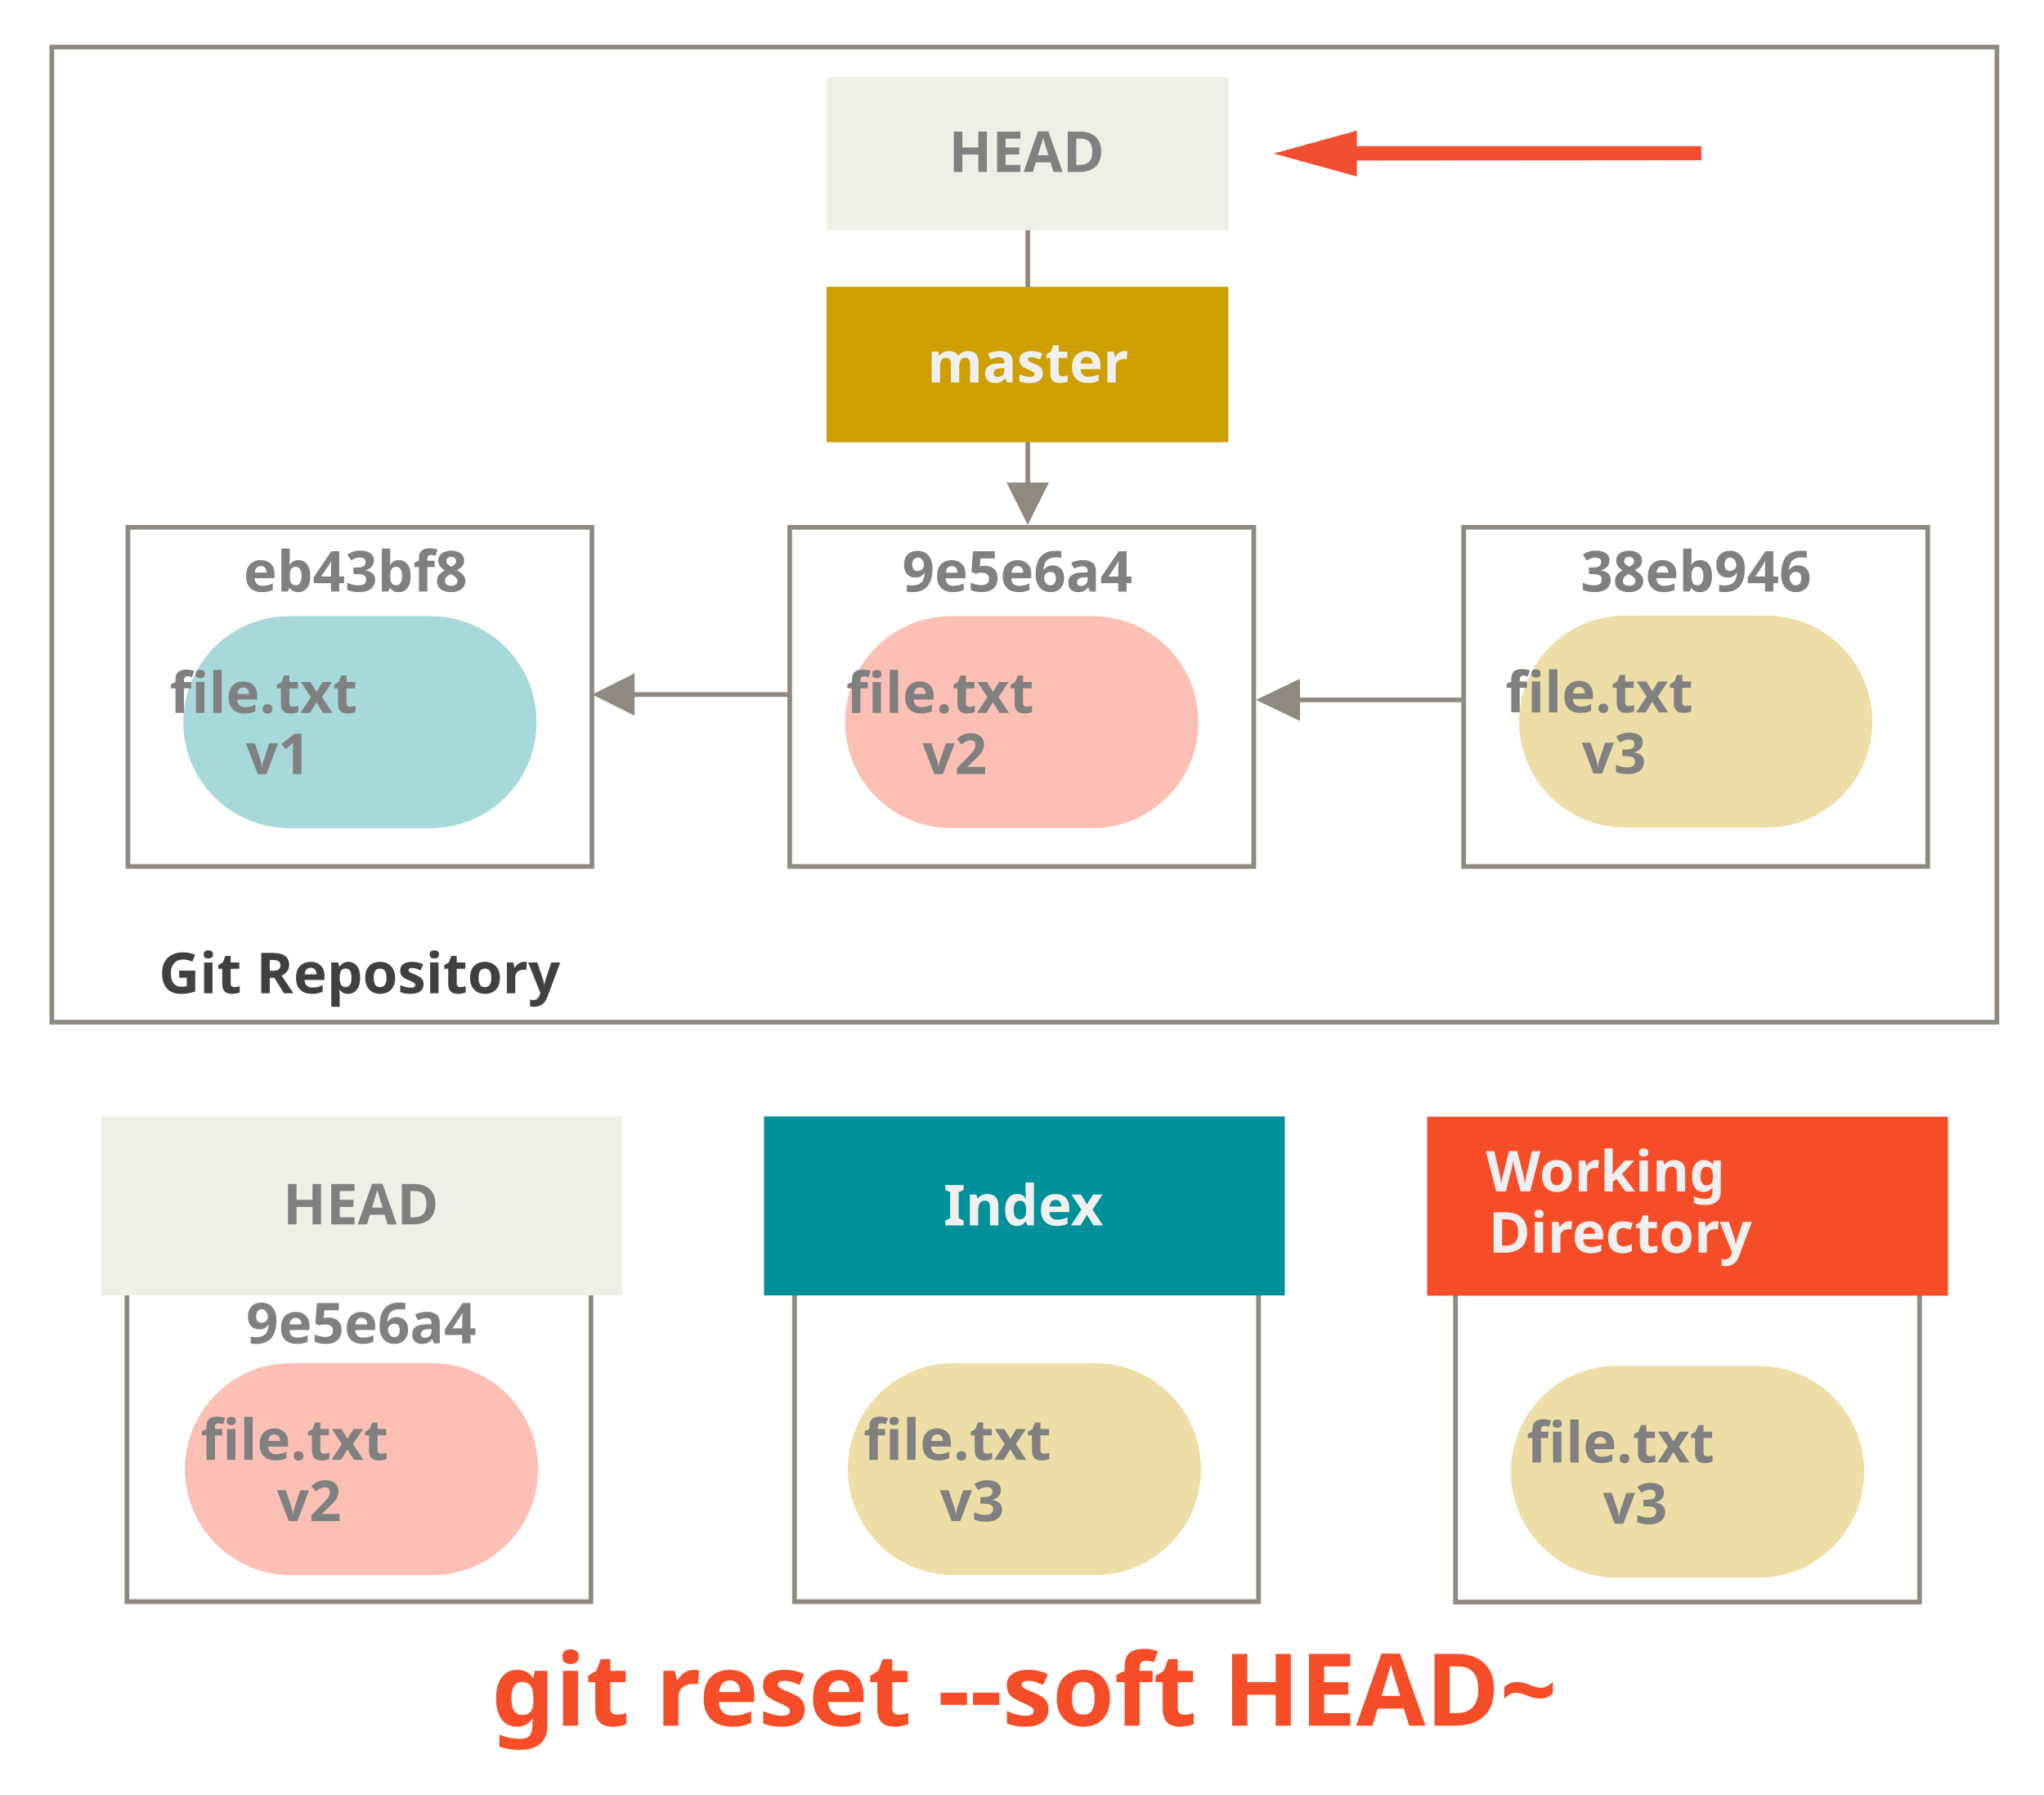
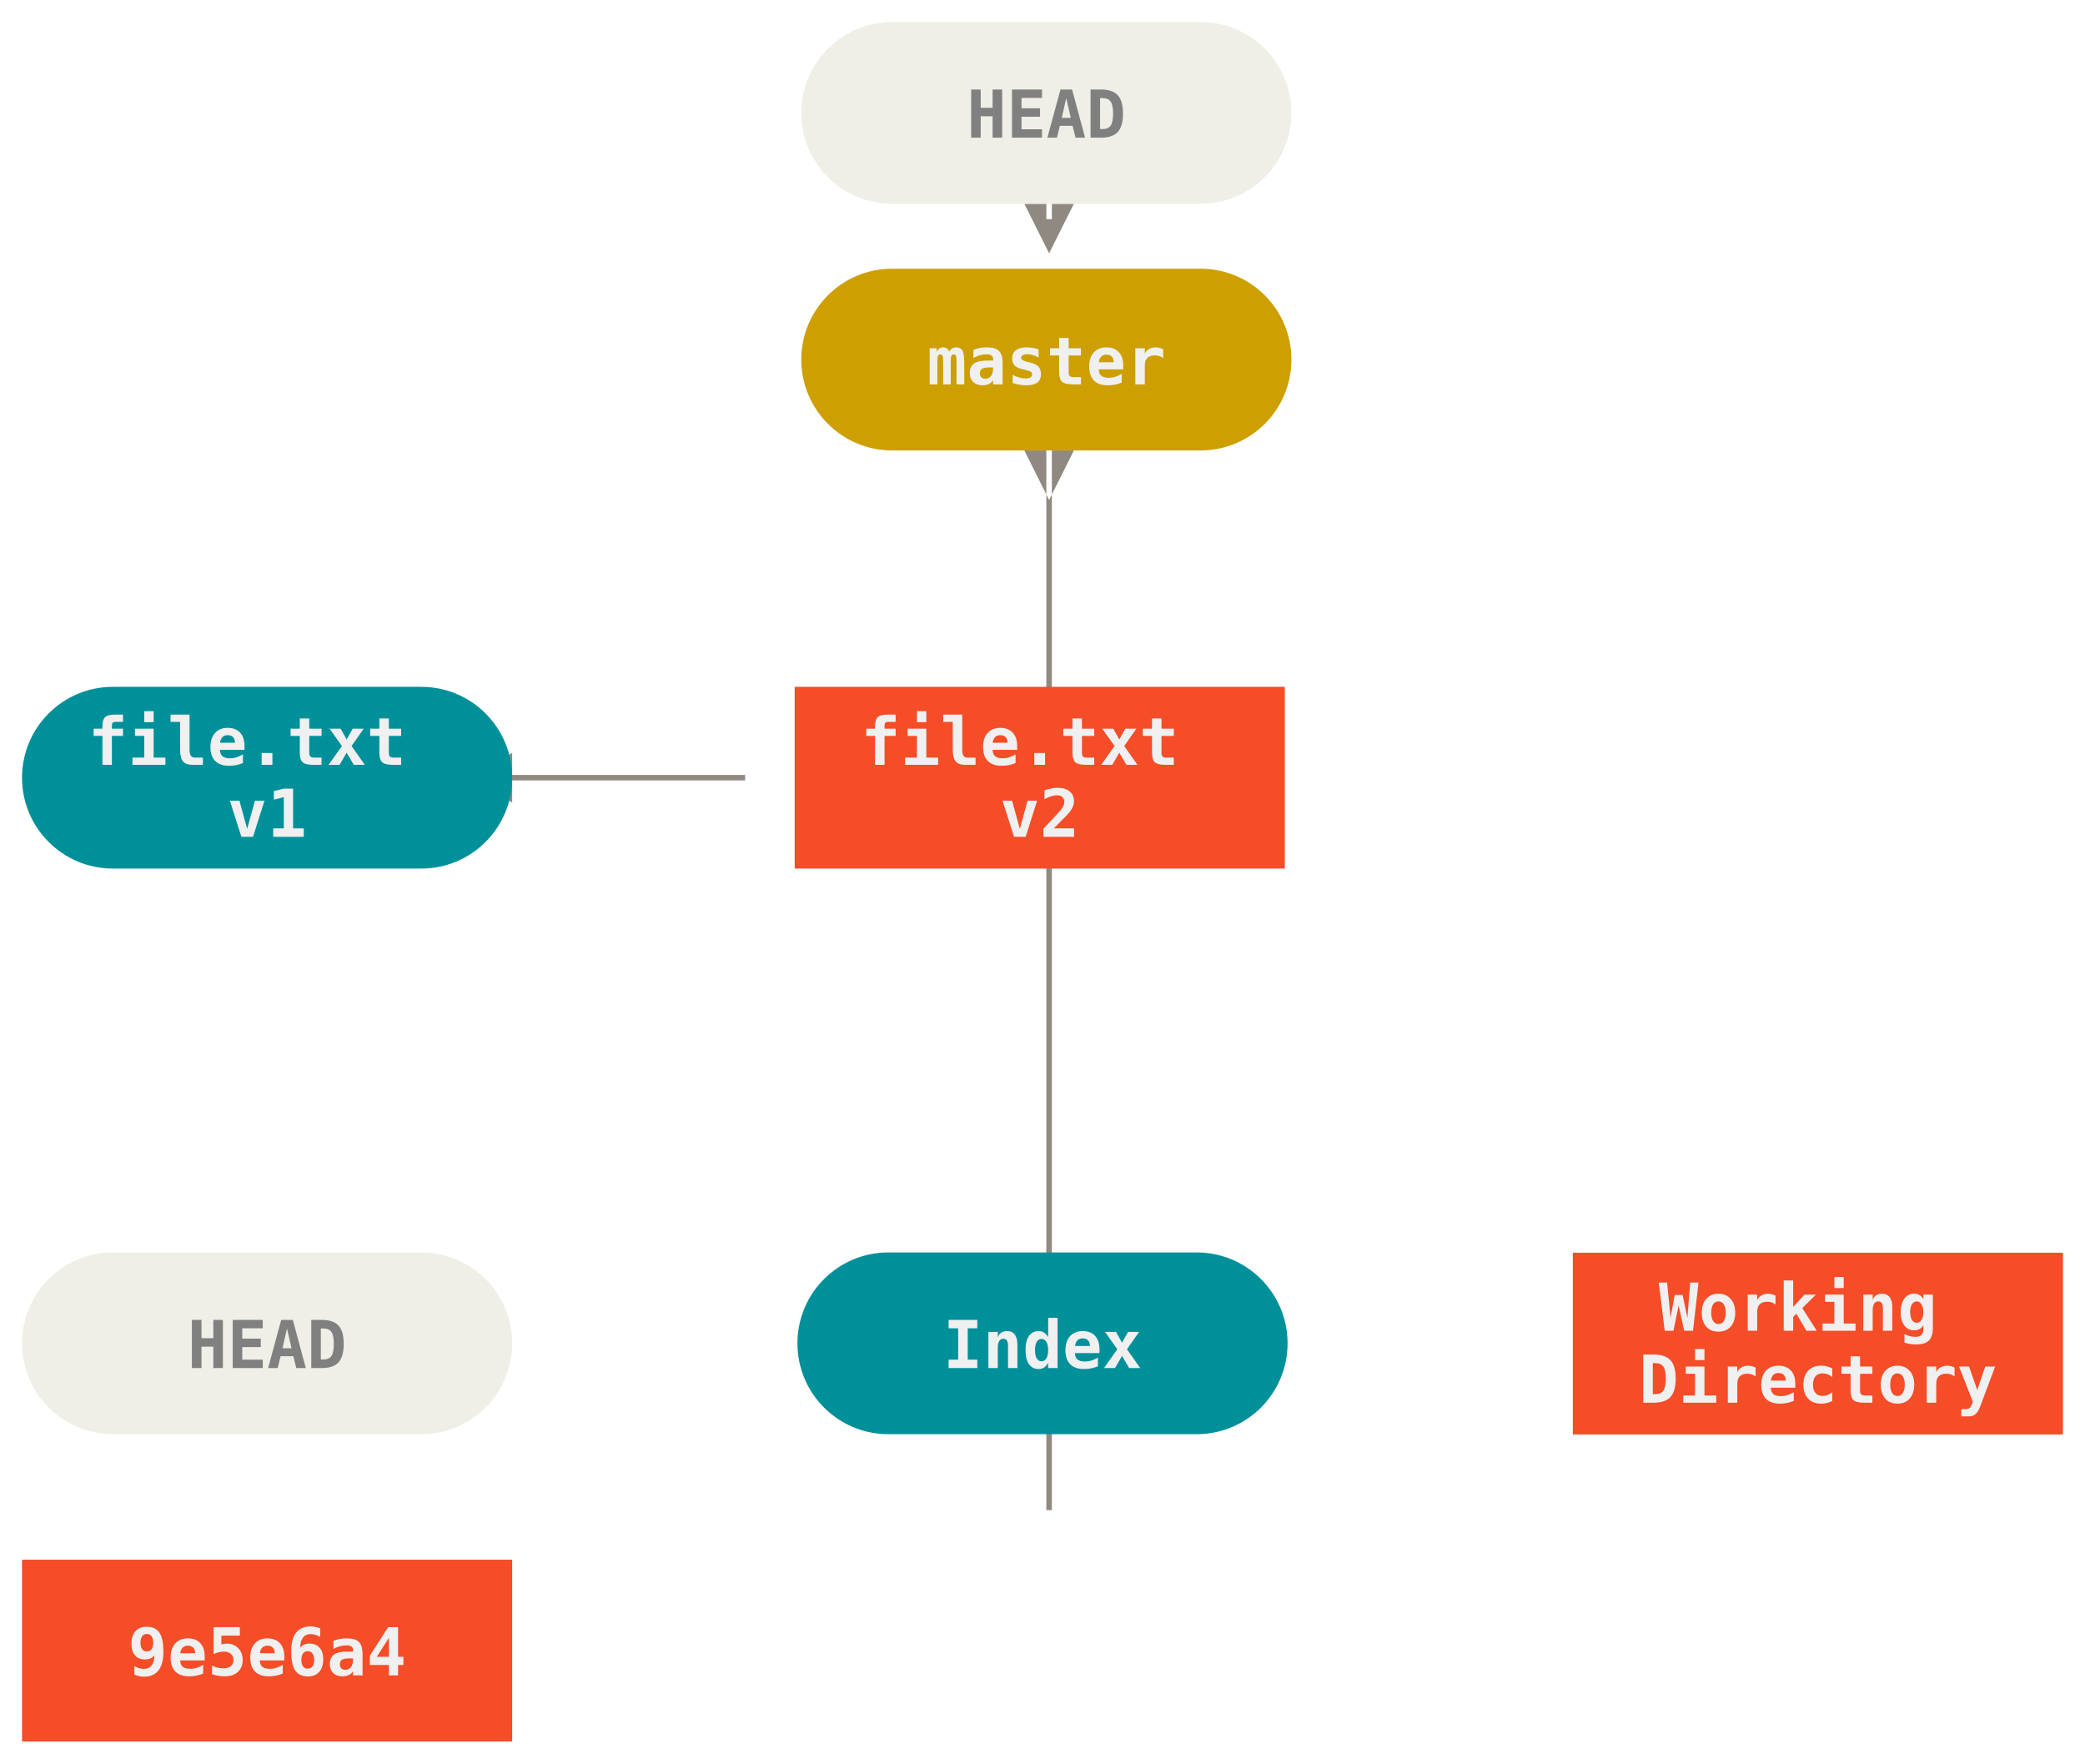
- <svg xmlns="http://www.w3.org/2000/svg" id="svg17549" version="1.1" viewBox="0 0 434 381">
-   <rect id="Rectangle-7" x="11" y="10" width="413" height="207" style="fill:none;stroke-linecap:square;stroke:#8f8981" />
-   <text id="git-reset---soft-HEA" transform="translate(11.023)" font-size="12px" font-weight="700" style="fill-rule:evenodd;fill:#f44d27;font-family:'Source Code Pro';font-feature-settings:normal;font-size:21.333px;font-variant-caps:normal;font-variant-ligatures:normal;font-variant-numeric:normal;font-weight:600;text-align:center;text-anchor:middle">
-     <tspan id="tspan17496" x="206.5" y="366.34" style="fill:#f44d27;font-family:'Source Code Pro';font-feature-settings:normal;font-size:21.333px;font-variant-caps:normal;font-variant-ligatures:normal;font-variant-numeric:normal;font-weight:600;text-align:center;text-anchor:middle">git reset --soft HEAD~</tspan>
-   </text>
-   <g id="g18721" transform="translate(465.57 -31.84)">
-     <g id="g18686">
-       <path id="Line-6" transform="matrix(1.0399 0 0 1 -477.59 31.913)" d="m277 148h33v1h-33v4l-9-4.5 9-4.5z" style="fill:#8f8981" />
-       <path id="Line-2-0" transform="translate(-465.83 31.777)" d="m135 147h33v1h-33v4l-9-4.5 9-4.5z" style="fill:#8f8981" />
-       <g id="g16493" transform="translate(-465.55 31.835)">
-         <g id="Rectangle-8-+-brown-4-+-eb43bf8-2-8" transform="translate(26.197 111.94)" style="fill-rule:evenodd;fill:none">
-           <rect id="Rectangle-8-4" x=".943" width="98.528" height="72" style="stroke-linecap:square;stroke:#8f8981" />
-           <text id="eb43bf8-2-7" font-size="12px" font-weight="700" style="fill:gray;font-family:'Source Code Pro';font-size:12px;font-weight:700;text-anchor:middle">
-             <tspan id="tspan1323" x="49.264" y="13.642" style="fill:gray">eb43bf8</tspan>
-           </text>
-         </g>
-         <g id="g20484-4-0" transform="translate(38.905 130.81)" style="fill-rule:evenodd;fill:none">
-           <rect id="Rectangle-1-8-2-9" width="75" height="45" rx="22.5" ry="22.5" style="fill-opacity:.35;fill:#00909a" />
-           <text id="text20476-5-7" transform="translate(-431.19,-217.97)" x="468.5" y="238.5" style="fill:gray;font-family:'Source Code Pro';font-feature-settings:normal;font-size:12px;font-variant-caps:normal;font-variant-ligatures:normal;font-variant-numeric:normal;font-weight:bold;letter-spacing:0px;line-height:13px;text-align:center;text-anchor:middle;word-spacing:0px" xml:space="preserve">
-             <tspan id="tspan20474-8-2" x="468.5" y="238.5">file.txt</tspan>
-             <tspan id="tspan20478-7-7" x="468.5" y="251.5">v1</tspan>
-           </text>
-         </g>
-       </g>
-       <g id="brown-5-+-Rectangle-9-+-9e5e6a4-4" transform="translate(-298.83 143.78)" style="fill-rule:evenodd;fill:none">
-         <rect id="Rectangle-9-5" x=".943" width="98.528" height="72" style="stroke-linecap:square;stroke:#8f8981" />
-         <text id="text1339" font-size="12px" font-weight="700" style="fill:gray;font-family:'Source Code Pro';font-size:12px;font-weight:700;text-anchor:middle">
-           <tspan id="tspan1337" x="49.264" y="13.642" style="fill:gray">9e5e6a4</tspan>
-         </text>
-       </g>
-       <g id="g20484-3-6" transform="translate(-286.12 162.64)" style="fill-rule:evenodd;fill:none">
-         <rect id="Rectangle-1-8-6-2" width="75" height="45" rx="22.5" ry="22.5" style="fill-opacity:.349;fill:#f44d27" />
-         <text id="text20476-0-8" transform="translate(-431.19,-217.97)" x="468.5" y="238.5" style="fill:gray;font-family:'Source Code Pro';font-feature-settings:normal;font-size:12px;font-variant-caps:normal;font-variant-ligatures:normal;font-variant-numeric:normal;font-weight:bold;letter-spacing:0px;line-height:13px;text-align:center;text-anchor:middle;word-spacing:0px" xml:space="preserve">
-           <tspan id="tspan20474-0-9" x="468.5" y="238.5">file.txt</tspan>
-           <tspan id="tspan20478-1-7" x="468.5" y="251.5">v2</tspan>
-         </text>
-       </g>
-       <g id="g16471" transform="translate(-465.55 31.835)">
-         <rect id="rect1999" transform="translate(309.82 111.94)" x=".943" width="98.528" height="72" style="fill:none;stroke-linecap:square;stroke:#8f8981" />
-         <text id="38eb946-0" transform="translate(310.84 111.94)" font-size="12px" font-weight="700" style="fill-rule:evenodd;fill:gray;font-family:'Source Code Pro';font-size:12px;font-weight:700;text-anchor:middle">
-           <tspan id="tspan2001" x="49.264" y="13.642" style="fill:gray">38eb946</tspan>
-         </text>
-         <g id="g20484-4-0-0" transform="translate(322.53 130.69)" style="fill-rule:evenodd;fill:none">
-           <rect id="Rectangle-1-8-2-9-9" width="75" height="45" rx="22.5" ry="22.5" style="fill:#eedda6" />
-           <text id="text20476-5-7-2" transform="translate(-431.19,-217.97)" x="468.5" y="238.5" style="fill:gray;font-family:'Source Code Pro';font-feature-settings:normal;font-size:12px;font-variant-caps:normal;font-variant-ligatures:normal;font-variant-numeric:normal;font-weight:bold;letter-spacing:0px;line-height:13px;text-align:center;text-anchor:middle;word-spacing:0px" xml:space="preserve">
-             <tspan id="tspan20474-8-2-3" x="468.5" y="238.5">file.txt</tspan>
-             <tspan id="tspan20478-7-7-9" x="468.5" y="251.5">v3</tspan>
-           </text>
-         </g>
-       </g>
-     </g>
-     <text id="Git-Repository-9" transform="translate(-595.73 29.697)" font-size="12px" font-weight="700" style="fill:#404040;font-family:'Source Code Pro';font-size:12px;font-weight:700;text-anchor:middle">
-       <tspan id="tspan1279" x="206.5" y="213" style="fill:#404040">Git Repository</tspan>
+ <svg xmlns="http://www.w3.org/2000/svg" version="1.1" width="757.2" height="640.4" viewBox="0 0 378.6 320.2">
+   <path d="m190 37v2.79h1v-2.79h4l-4.5 9-4.5-9z" fill="#8f8981" />
+   <path d="m93 140.71h42.3v1h-42.3v4l-9-4.5 9-4.5z" fill="#8f8981" />
+   <path d="m190 81.79v192.41h1v-192.41h4l-4.5 9-4.5-9z" fill="#8f8981" />
+   <g>
+     <rect x="4" y="124.71" width="89" height="33" rx="16.5" ry="16.5" fill="#00909a" />
+     <text font-size="12px" font-weight="700" font-family="'JetBrains Mono', 'Source Code Pro', monospace" text-anchor="middle">
+       <tspan x="48.5" y="138.875" fill="#f0f0f0">file.txt</tspan>
+       <tspan x="48.5" dy="13.07" fill="#f0f0f0">v1</tspan>
    </text>
  </g>
-   <g id="g18761">
-     <path id="Line-20" transform="translate(174.72 15.38)" d="m43 87.058v-67.116h1v67.116h4l-4.5 9-4.5-9z" style="fill:#8f8981" />
-     <g id="other-0" transform="translate(174.62 15.88)" style="fill-rule:evenodd;fill:none">
-       <rect id="rect1914" transform="matrix(.99201 0 0 .98697 .87401 .42992)" width="86" height="33" style="fill-rule:evenodd;fill:#efefe7" />
-       <text id="text1918" transform="translate(.36011 -.37304)" font-size="12px" font-weight="700" style="fill:#979797;font-family:'Source Code Pro';font-size:12px;font-weight:700;text-anchor:middle">
-         <tspan id="tspan1916" x="43" y="21" style="fill:gray">HEAD</tspan>
-       </text>
-     </g>
-     <g id="goldref-1" transform="translate(174.62 60.88)" style="fill-rule:evenodd;fill:none">
-       <rect id="Rectangle-3-9" transform="matrix(.78993 0 0 1 .87401 0)" width="108" height="33" style="fill-rule:evenodd;fill:#cd9f00" />
-       <text id="master-2-1" transform="translate(-10.37 .316)" font-size="12px" font-weight="700" style="fill:#979797;font-family:'Source Code Pro';font-size:12px;font-weight:700;text-anchor:middle">
-         <tspan id="tspan1922" x="54" y="20" style="fill:#f0f0f0">master</tspan>
-       </text>
-     </g>
+   <g>
+     <rect x="144.3" y="124.71" width="89" height="33" fill="#f44d27" />
+     <text font-size="12px" font-weight="700" font-family="'JetBrains Mono', 'Source Code Pro', monospace" text-anchor="middle">
+       <tspan x="188.8" y="138.875" fill="#f0f0f0">file.txt</tspan>
+       <tspan x="188.8" dy="13.07" fill="#f0f0f0">v2</tspan>
+     </text>
  </g>
-   <path id="Line-3-9" transform="translate(7.2606 -38.976)" d="m280.85 70h73.145v3l-73.145.058v3.389l-17.687-4.876 17.687-4.876z" style="fill:#f14e32" />
-   <g id="g18609">
-     <g id="g20484" transform="translate(320.81 289.94)" style="fill-rule:evenodd;fill:none">
-       <rect id="Rectangle-1-8" width="75" height="45" rx="22.5" ry="22.5" style="fill:#eedda6" />
-       <text id="text20476" transform="translate(-431.19,-217.97)" x="468.5" y="238.5" style="fill:gray;font-family:'Source Code Pro';font-feature-settings:normal;font-size:12px;font-variant-caps:normal;font-variant-ligatures:normal;font-variant-numeric:normal;font-weight:bold;letter-spacing:0px;line-height:13px;text-align:center;text-anchor:middle;word-spacing:0px" xml:space="preserve">
-         <tspan id="tspan20474" x="468.5" y="238.5">file.txt</tspan>
-         <tspan id="tspan20478" x="468.5" y="251.5">v3</tspan>
-       </text>
-     </g>
-     <g id="g1003" transform="translate(.00623 .000735)" style="fill-rule:evenodd;fill:none">
-       <rect id="Rectangle-6-5" transform="translate(302.09,237.09)" x="6.948" y="1" width="98.528" height="102" style="fill:none;stroke-linecap:square;stroke:#8f8981" />
-       <g id="g20472" transform="translate(-73.867,6.8598)">
-         <g id="ref-(2-line)-6" transform="translate(376.88,230.19)">
-           <rect id="Rectangle-2-2" width="110.58" height="38" style="fill:#f44d27" />
-         </g>
-         <text id="text20453" transform="translate(-56.635,117.41)" x="488.553" y="128.651" style="fill:#f0f0f0;font-family:'Source Code Pro';font-feature-settings:normal;font-size:12px;font-variant-caps:normal;font-variant-ligatures:normal;font-variant-numeric:normal;font-weight:bold;letter-spacing:0px;line-height:10px;text-align:center;text-anchor:middle;word-spacing:0px" xml:space="preserve">
-           <tspan id="tspan20451" x="488.553" y="128.651" style="fill:#f0f0f0;line-height:13px">Working</tspan>
-           <tspan id="tspan20455" x="488.553" y="141.651" style="fill:#f0f0f0;line-height:13px">Directory</tspan>
-         </text>
-       </g>
-     </g>
+   <g>
+     <rect x="145.5" y="4" width="89" height="33" rx="16.5" ry="16.5" fill="#efefe7" />
+     <text font-size="12px" font-weight="700" font-family="'JetBrains Mono', 'Source Code Pro', monospace" text-anchor="middle">
+       <tspan x="190" y="25" fill="gray">HEAD</tspan>
+     </text>
  </g>
-   <g id="g18530">
-     <text id="10" transform="translate(-129.8)" font-size="12px" font-weight="700" style="fill:gray;font-family:'Source Code Pro';font-size:12px;font-weight:700;text-anchor:middle">
-       <tspan id="tspan17499" x="206.5" y="285.17" style="fill:gray">9e5e6a4</tspan>
+   <g>
+     <rect x="145.5" y="48.79" width="89" height="33" rx="16.5" ry="16.5" fill="#cd9f00" />
+     <text font-size="12px" font-weight="700" font-family="'JetBrains Mono', 'Source Code Pro', monospace" text-anchor="middle">
+       <tspan x="190" y="69.79" fill="#f0f0f0">master</tspan>
    </text>
-     <g id="g20484-3-6-4" transform="translate(39.268 289.38)" style="fill-rule:evenodd;fill:none">
-       <rect id="Rectangle-1-8-6-2-0" width="75" height="45" rx="22.5" ry="22.5" style="fill-opacity:.349;fill:#f44d27" />
-       <text id="text20476-0-8-1" transform="translate(-431.19,-217.97)" x="468.5" y="238.5" style="fill:gray;font-family:'Source Code Pro';font-feature-settings:normal;font-size:12px;font-variant-caps:normal;font-variant-ligatures:normal;font-variant-numeric:normal;font-weight:bold;letter-spacing:0px;line-height:13px;text-align:center;text-anchor:middle;word-spacing:0px" xml:space="preserve">
-         <tspan id="tspan20474-0-9-1" x="468.5" y="238.5">file.txt</tspan>
-         <tspan id="tspan20478-1-7-4" x="468.5" y="251.5">v2</tspan>
-       </text>
-     </g>
-     <g id="Rectangle-4-+-other-(2-line)-8" transform="translate(21.006 237)" style="fill-rule:evenodd;fill:none">
-       <rect id="Rectangle-4-9" x="5.943" y="1" width="98.528" height="102" style="stroke-linecap:square;stroke:#8f8981" />
-       <g id="other-(2-line)-2">
-         <g id="g23201" transform="translate(.47163)">
-           <rect id="rect23196" width="110.58" height="38" style="fill:#efefe7" />
-           <text id="master-4-5" transform="translate(-.17034 .88075)" font-size="12px" font-weight="700" style="fill:#979797;font-family:'Source Code Pro';font-size:12px;font-weight:700;text-anchor:middle">
-             <tspan id="tspan23198" x="55.29" y="22.031" style="fill:gray">HEAD</tspan>
-           </text>
-         </g>
-       </g>
-     </g>
  </g>
-   <g id="g18594">
-     <g id="Rectangle-5-+-symref-(2-line)-9" transform="translate(162.01 237)" style="fill-rule:evenodd;fill:none">
-       <rect id="Rectangle-5-4" x="6.682" y="1" width="98.528" height="102" style="stroke-linecap:square;stroke:#8f8981" />
-       <g id="symref-(2-line)-1" transform="translate(.20995)">
-         <rect id="rect23187" width="110.58" height="38" style="fill:#00909a" />
-         <text id="text23191" transform="translate(-.21834 2.134)" font-size="12px" font-weight="700" style="fill:#979797;font-family:'Source Code Pro';font-size:12px;font-weight:700;text-anchor:middle">
-           <tspan id="tspan23189" x="55.29" y="21" style="fill:#f0f0f0">Index</tspan>
-         </text>
-       </g>
-     </g>
-     <g id="g20484-3" transform="translate(180.01 289.38)" style="fill-rule:evenodd;fill:none">
-       <rect id="Rectangle-1-8-8" width="75" height="45" rx="22.5" ry="22.5" style="fill:#eedda6" />
-       <text id="text20476-0" transform="translate(-431.19,-217.97)" x="468.5" y="238.5" style="fill:gray;font-family:'Source Code Pro';font-feature-settings:normal;font-size:12px;font-variant-caps:normal;font-variant-ligatures:normal;font-variant-numeric:normal;font-weight:bold;letter-spacing:0px;line-height:13px;text-align:center;text-anchor:middle;word-spacing:0px" xml:space="preserve">
-         <tspan id="tspan20474-0" x="468.5" y="238.5">file.txt</tspan>
-         <tspan id="tspan20478-4" x="468.5" y="251.5">v3</tspan>
-       </text>
-     </g>
+   <g>
+     <rect x="285.6" y="227.46" width="89" height="33" fill="#f44d27" />
+     <text font-size="12px" font-weight="700" font-family="'JetBrains Mono', 'Source Code Pro', monospace" text-anchor="middle">
+       <tspan x="330.1" y="241.625" fill="#f0f0f0">Working</tspan>
+       <tspan x="330.1" dy="13.07" fill="#f0f0f0">Directory</tspan>
+     </text>
+   </g>
+   <g>
+     <rect x="4" y="283.2" width="89" height="33" fill="#f44d27" />
+     <text font-size="12px" font-weight="700" font-family="'JetBrains Mono', 'Source Code Pro', monospace" text-anchor="middle">
+       <tspan x="48.5" y="304.2" fill="#f0f0f0">9e5e6a4</tspan>
+     </text>
+   </g>
+   <g>
+     <rect x="4" y="227.41" width="89" height="33" rx="16.5" ry="16.5" fill="#efefe7" />
+     <text font-size="12px" font-weight="700" font-family="'JetBrains Mono', 'Source Code Pro', monospace" text-anchor="middle">
+       <tspan x="48.5" y="248.41" fill="gray">HEAD</tspan>
+     </text>
+   </g>
+   <g>
+     <rect x="144.8" y="227.41" width="89" height="33" rx="16.5" ry="16.5" fill="#00909a" />
+     <text font-size="12px" font-weight="700" font-family="'JetBrains Mono', 'Source Code Pro', monospace" text-anchor="middle">
+       <tspan x="189.3" y="248.41" fill="#f0f0f0">Index</tspan>
+     </text>
  </g>
</svg>
